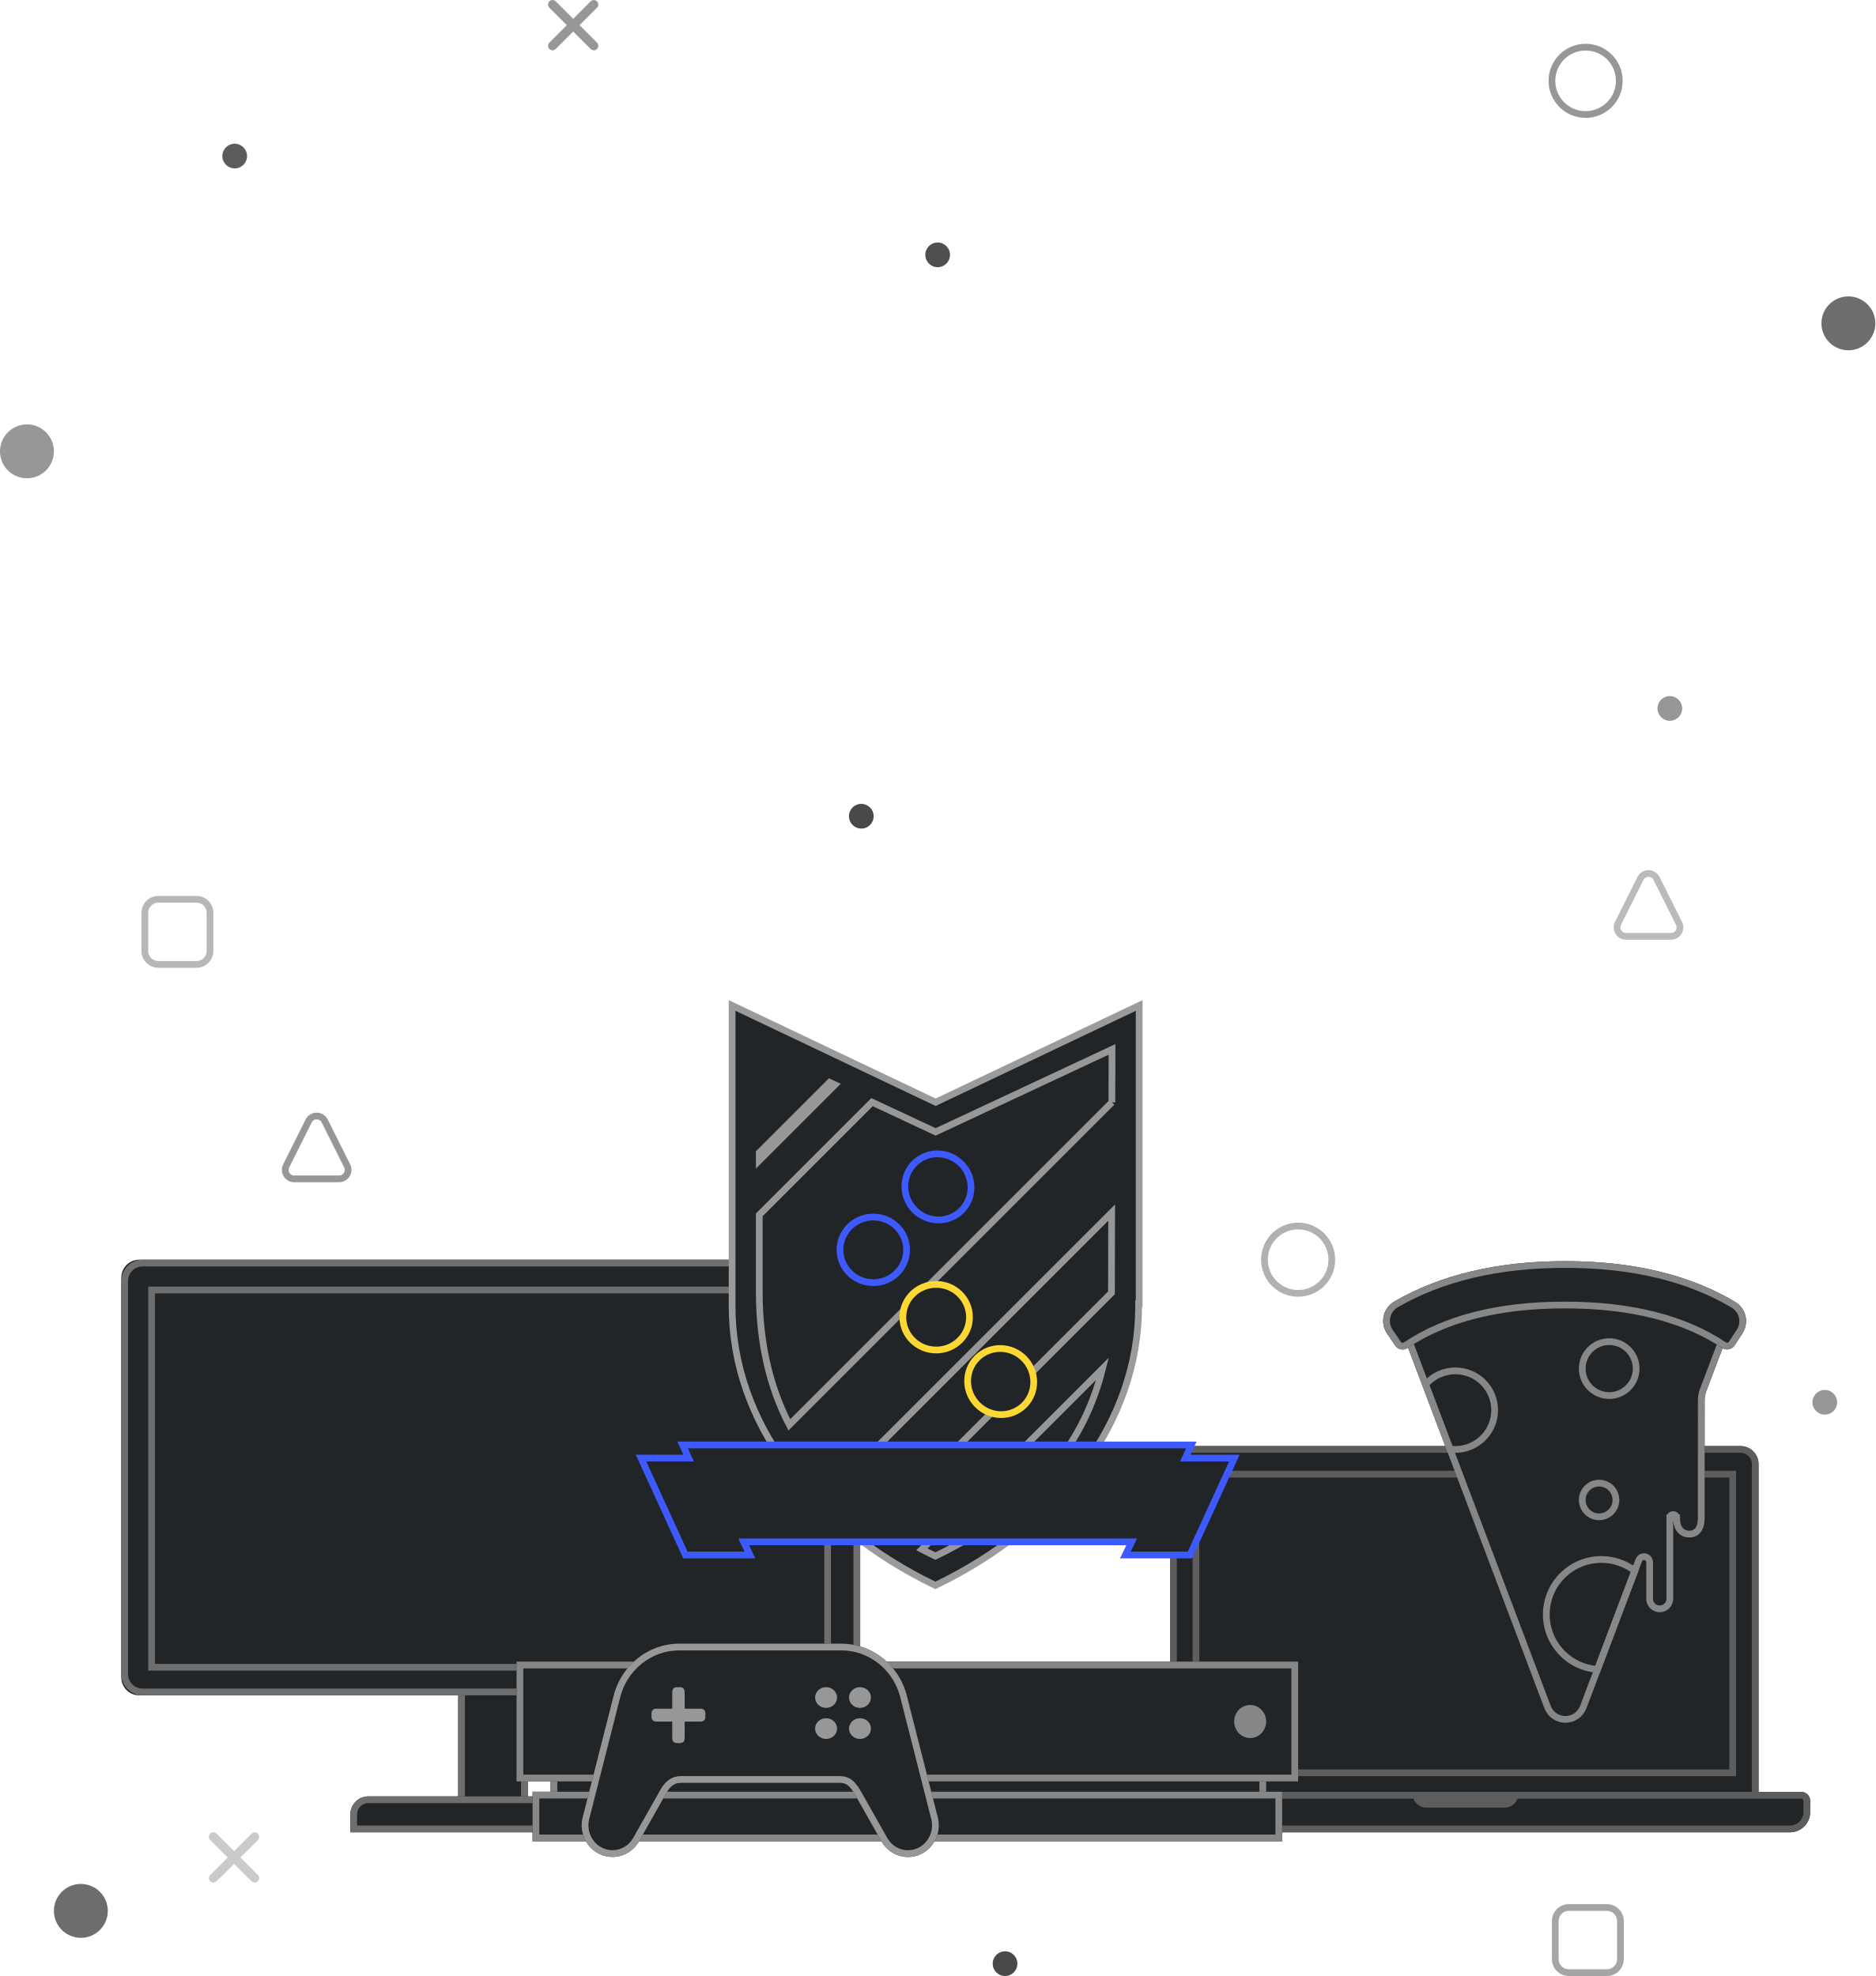
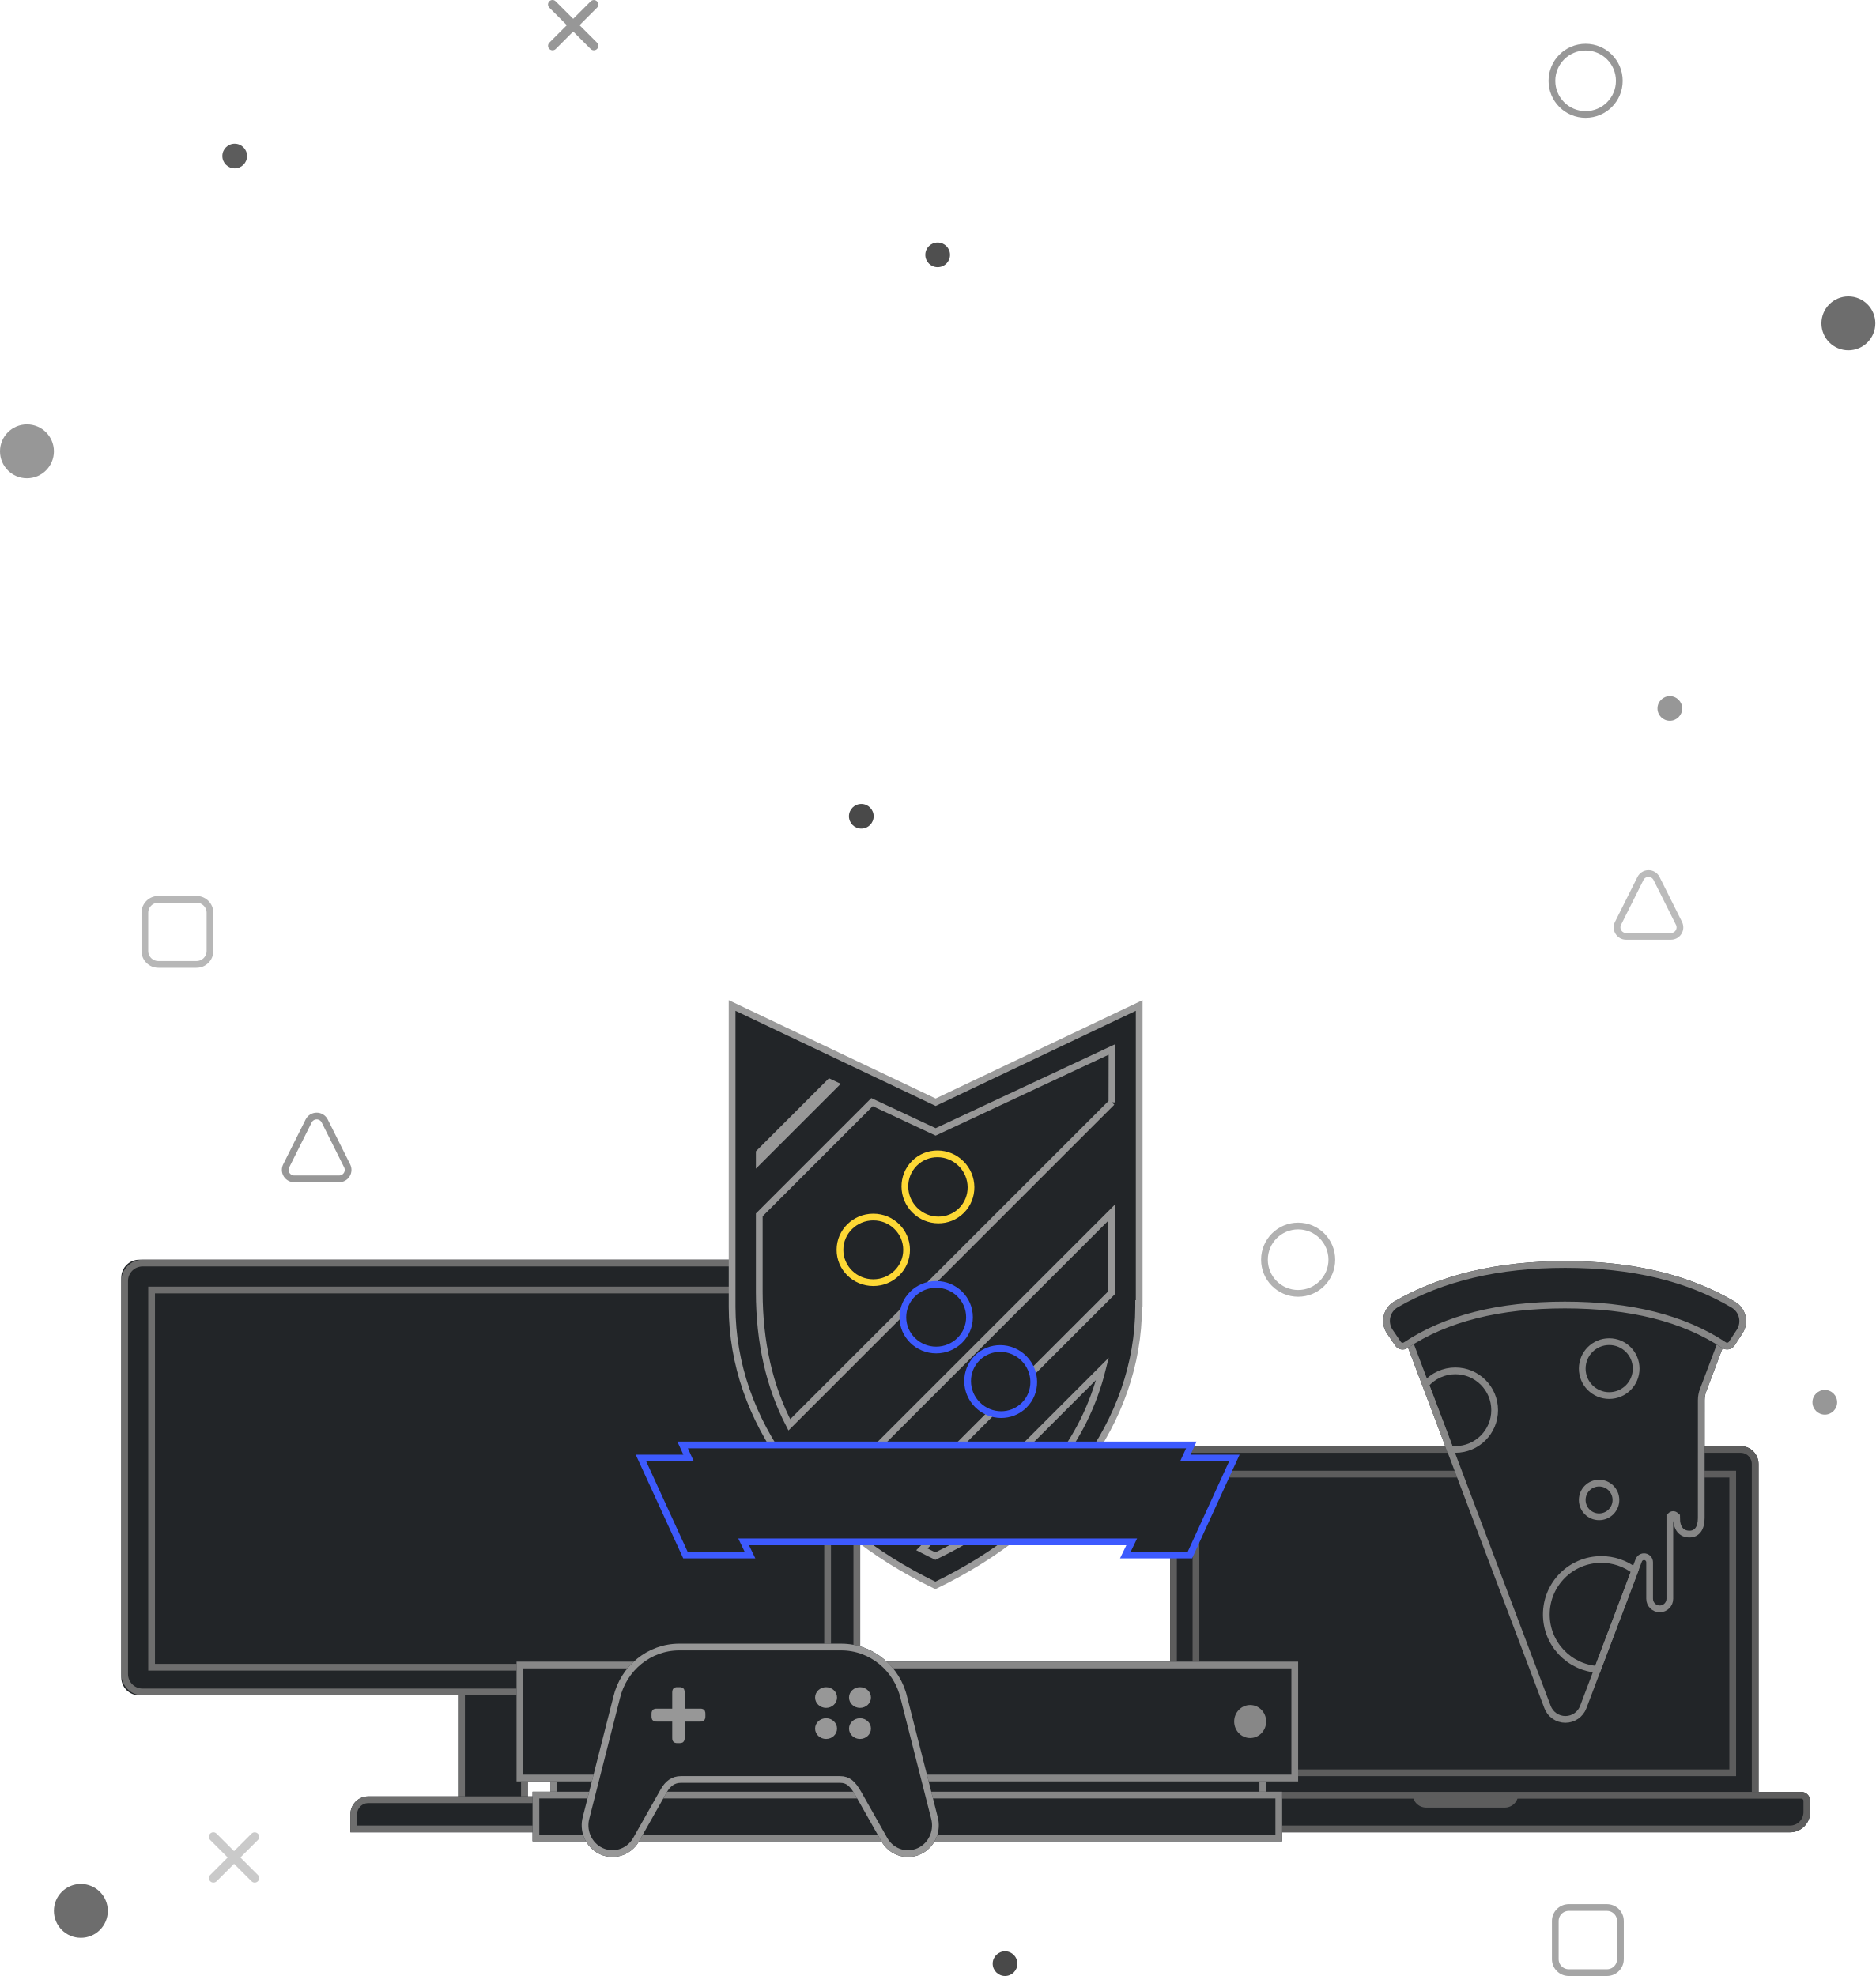
<svg xmlns="http://www.w3.org/2000/svg" width="835" height="880">
  <g id="Page-1" fill="none" fill-rule="evenodd">
    <g id="combined" transform="translate(0 -1)">
      <g id="screen" transform="translate(54 562)">
        <g id="a-link" fill="#222528" fill-rule="nonzero" transform="translate(150 183)">
          <path id="a" d="M0 0h31v63H0z" />
        </g>
        <path stroke="#6E6E6E" stroke-width="3" d="M151.5 184.5h28v60h-28z" />
        <g id="b-link" fill="#222528" fill-rule="nonzero" transform="translate(102 239)">
          <path id="b" d="M8 0h109a8 8 0 0 1 8 8v8H0V8a8 8 0 0 1 8-8z" />
        </g>
        <path stroke="#6E6E6E" stroke-width="3" d="M103.5 253.5h122V247a6.5 6.5 0 0 0-6.5-6.5H110a6.5 6.5 0 0 0-6.5 6.5v6.5z" />
        <g id="Group">
          <g id="c-link" fill="#222528" fill-rule="nonzero">
            <rect id="c" width="329" height="194" rx="8" />
          </g>
          <rect id="Rectangle-path" width="326" height="191" x="1.5" y="1.5" stroke="#6E6E6E" stroke-width="3" rx="8" />
        </g>
        <path stroke="#6E6E6E" stroke-width="3" d="M13.5 13.5h301v168h-301z" />
      </g>
      <g id="laptop" transform="translate(499 645)">
        <g id="a-link" fill="#222528" fill-rule="nonzero" transform="translate(22)">
          <path id="a" d="M8 0h246a8 8 0 0 1 8 8v149H0V8a8 8 0 0 1 8-8z" />
        </g>
        <path stroke="#5D5D5D" stroke-width="3" d="M23.5 155.5h259V8a6.5 6.5 0 0 0-6.5-6.5H30A6.5 6.5 0 0 0 23.5 8v147.5z" />
        <g id="b-link" fill="#222528" fill-rule="nonzero" transform="translate(0 154)">
          <path id="b" d="M4 0h299a4 4 0 0 1 4 4v5a9 9 0 0 1-9 9H9a9 9 0 0 1-9-9V4a4 4 0 0 1 4-4z" />
        </g>
        <path stroke="#5D5D5D" stroke-width="3" d="M4 155.5a2.5 2.5 0 0 0-2.5 2.5v5a7.5 7.5 0 0 0 7.5 7.5h289a7.5 7.5 0 0 0 7.5-7.5v-5a2.5 2.5 0 0 0-2.5-2.5H4zm29.5-143h239v133h-239v-133z" />
        <path fill="#5D5D5D" fill-rule="nonzero" d="M130 155h47a6 6 0 0 1-6 6h-35a6 6 0 0 1-6-6z" />
      </g>
      <g id="shield" stroke-width="3" transform="translate(285 448)">
        <path fill="#222528" stroke="#9B9B9B" d="M40.976 134.918v.123c.11 50.71 34.615 97.05 90.5 124.013 55.885-26.962 90.39-73.302 90.5-124.013l.003-1.496h.248V.775L131.6 43.878 40.976.775v134.143z" />
        <path stroke="#979797" d="M86.785 36.114l-2.371-1.11-31.346 31.347v3.48l33.717-33.717zm97.69 169.806c10.283-12.786 17.387-27.211 21.418-43.363l-80.427 80.427a210.195 210.195 0 0 0 6.01 3.018c13.186-6.361 24.64-13.522 34.41-21.494l18.589-18.588zm25.408-77.157v-.248l.082-35.495L87.284 215.7c5.76 5.741 12.27 11.112 19.543 16.118l103.056-103.055zm.193-84.832l.054-23.592-78.53 36.746-28.33-13.256-50.203 50.203v34.483c.048 22.24 4.465 41.86 13.392 59.032L210.076 43.93v.001z" />
        <path fill="#222528" stroke="#3D5AFE" d="M245.443 196.5H18.937l2.68 5.85H.41l19.765 43.15H48.92l-2.82-5.85h172.8l-2.82 5.85h28.745l19.765-43.15h-21.827z" />
-         <path id="dot-4" fill="#222528" stroke="#FDD835" d="M160.81 182.98c8.198 0 14.835-6.546 14.835-14.61 0-8.066-6.637-14.61-14.835-14.61s-14.835 6.544-14.835 14.61c0 8.064 6.637 14.61 14.835 14.61z" transform="rotate(45 160.807 168.016)" />
-         <path id="dot-3" fill="#222528" stroke="#FDD835" d="M131.835 154.22c8.198 0 14.836-6.546 14.836-14.61 0-8.065-6.638-14.61-14.836-14.61-8.197 0-14.835 6.545-14.835 14.61 0 8.064 6.638 14.61 14.835 14.61z" />
-         <path id="dot-2" fill="#222528" stroke="#3D5AFE" d="M103.835 124.222c8.198 0 14.835-6.546 14.835-14.61 0-8.065-6.637-14.612-14.835-14.612S89 101.547 89 109.611c0 8.065 6.637 14.611 14.835 14.611z" />
-         <path id="dot-1" fill="#222528" stroke="#3D5AFE" d="M132.725 95.946c8.197 0 14.835-6.546 14.835-14.61 0-8.065-6.638-14.611-14.835-14.611-8.198 0-14.836 6.546-14.836 14.61 0 8.065 6.638 14.611 14.836 14.611z" transform="rotate(45 132.375 81.338)" />
+         <path id="dot-4" fill="#222528" stroke="#3D5AFE" d="M160.81 182.98c8.198 0 14.835-6.546 14.835-14.61 0-8.066-6.637-14.61-14.835-14.61s-14.835 6.544-14.835 14.61c0 8.064 6.637 14.61 14.835 14.61z" transform="rotate(45 160.807 168.016)" />
+         <path id="dot-3" fill="#222528" stroke="#3D5AFE" d="M131.835 154.22c8.198 0 14.836-6.546 14.836-14.61 0-8.065-6.638-14.61-14.836-14.61-8.197 0-14.835 6.545-14.835 14.61 0 8.064 6.638 14.61 14.835 14.61z" />
+         <path id="dot-2" fill="#222528" stroke="#FDD835" d="M103.835 124.222c8.198 0 14.835-6.546 14.835-14.61 0-8.065-6.637-14.612-14.835-14.612S89 101.547 89 109.611c0 8.065 6.637 14.611 14.835 14.611z" />
+         <path id="dot-1" fill="#222528" stroke="#FDD835" d="M132.725 95.946c8.197 0 14.835-6.546 14.835-14.61 0-8.065-6.638-14.611-14.835-14.611-8.198 0-14.836 6.546-14.836 14.61 0 8.065 6.638 14.611 14.836 14.611z" transform="rotate(45 132.375 81.338)" />
      </g>
      <g id="dot-bg" fill-rule="nonzero" transform="translate(0 65)">
        <circle id="dot-1" cx="12" cy="137" r="12" fill="#979797" />
        <circle id="dot-2" cx="104.5" cy="5.5" r="5.5" fill="#5C5C5C" />
        <circle id="dot-3" cx="743.5" cy="251.5" r="5.5" fill="#979797" />
        <circle id="dot-4" cx="383.5" cy="299.5" r="5.5" fill="#494949" />
        <circle id="dot-5" cx="417.5" cy="49.5" r="5.5" fill="#4F4F4F" />
        <circle id="dot-6" cx="823" cy="80" r="12" fill="#6D6D6D" />
        <circle id="dot-7" cx="36" cy="787" r="12" fill="#6D6D6D" />
        <circle id="dot-8" cx="812.5" cy="560.5" r="5.5" fill="#979797" />
        <circle id="dot-9" cx="447.5" cy="810.5" r="5.5" fill="#494949" />
      </g>
      <g id="pizza" transform="translate(615 562)">
        <g id="a-link" fill="#222528" fill-rule="nonzero" transform="translate(10 8)">
          <path id="a" d="M142.909 28.959a10 10 0 0 0-4.84-12.46C116.759 5.721 94.562.332 71.479.332 48.431.332 26.54 5.704 5.808 16.45a10 10 0 0 0-4.752 12.415l61.59 162.897c1.953 5.166 7.725 7.77 12.89 5.817a10 10 0 0 0 5.818-5.817l24.71-65.356a1 1 0 0 1 1.936.353V143a6 6 0 0 0 12 0v-36c0 5.333 2.677 8.698 7.24 8.698 4.564 0 6.76-3.737 6.746-8.698l.013-52.47a11 11 0 0 1 .711-3.887l8.199-21.684z" />
        </g>
        <path stroke="#878787" stroke-width="3" d="M151.506 36.428a8.5 8.5 0 0 0-4.115-10.59C126.29 15.163 104.325 9.831 81.48 9.831c-22.807 0-44.461 5.314-64.98 15.95a8.5 8.5 0 0 0-4.04 10.552l61.59 162.898a8.5 8.5 0 0 0 15.902 0l24.71-65.357a2.5 2.5 0 0 1 4.839.884V151a4.5 4.5 0 0 0 9 0v-36h3c0 4.617 2.122 7.198 5.74 7.198 3.363 0 5.259-2.637 5.246-7.198l.013-52.47c0-1.51.274-3.006.808-4.418l8.199-21.684h-.001z" />
        <path fill="#878787" fill-rule="nonzero" d="M133 115a3 3 0 0 0-6 0h6z" />
        <g id="b-link" fill="#222528" fill-rule="nonzero">
          <path id="b" d="M81.912.634c30.067 0 55.281 6.042 75.643 18.125 4.75 2.818 6.315 8.953 3.497 13.703a10 10 0 0 1-.227.364l-3.478 5.327a4 4 0 0 1-5.562 1.145c-17.681-11.746-41.025-17.62-70.033-17.62-29.032 0-52.366 5.884-70.002 17.65a4 4 0 0 1-5.532-1.085l-3.65-5.39c-3.096-4.572-1.9-10.79 2.674-13.887a10 10 0 0 1 .603-.377C26.553 6.619 51.909.634 81.912.634z" />
        </g>
        <path stroke="#878787" stroke-width="3" d="M81.912 2.134c-29.753 0-54.851 5.924-75.317 17.753a8.5 8.5 0 0 0-2.784 12.126L7.46 37.4a2.5 2.5 0 0 0 3.457.678c17.906-11.945 41.526-17.9 70.834-17.9 29.283 0 52.913 5.945 70.863 17.87a2.5 2.5 0 0 0 3.476-.716l3.478-5.327a8.5 8.5 0 0 0-2.78-11.957C136.676 8.113 111.725 2.134 81.913 2.134h-.001zM30.609 84.338A17.67 17.67 0 0 0 33 84.5c9.665 0 17.5-7.835 17.5-17.5S42.665 49.5 33 49.5a17.456 17.456 0 0 0-13.263 6.083l10.872 28.755zm82.286 54.208A24.385 24.385 0 0 0 98 133.5c-13.531 0-24.5 10.969-24.5 24.5 0 12.936 10.04 23.568 22.799 24.442l16.596-43.896z" />
        <circle id="Oval" cx="97" cy="107" r="7.5" stroke="#878787" stroke-width="3" />
        <circle id="Oval" cx="101.5" cy="48.5" r="12" stroke="#878787" stroke-width="3" />
      </g>
      <g id="console" transform="translate(230 733)">
        <g id="a-link" fill="#222528" fill-rule="nonzero" transform="translate(15 50)">
          <path id="a" d="M.13.299h318.629v22.069H.13z" />
        </g>
        <path stroke="#878787" stroke-width="3" d="M16.63 51.799h315.629v19.069H16.63z" />
        <g id="b-link" fill="#222528" fill-rule="nonzero" transform="translate(0 8)">
          <path id="b" d="M0 0h348v53.333H0z" />
        </g>
        <path stroke="#878787" stroke-width="3" d="M1.5 9.5h345v50.333H1.5z" />
        <g id="c-link" fill="#222528" fill-rule="nonzero" transform="translate(7 65)">
          <path id="c" d="M.12.931h333.76V23H.12z" />
        </g>
        <path stroke="#878787" stroke-width="3" d="M8.62 67.431h330.76V86.5H8.62z" />
        <ellipse id="Oval" cx="326.639" cy="34.667" fill="#878787" fill-rule="nonzero" rx="7.12" ry="7.356" />
        <g id="d-link" fill="#222528" fill-rule="nonzero" transform="translate(29)">
          <path id="d" d="M115.066 61.979h-70.91c-3.065 0-4.97 1.893-6.346 4.324L25.58 87.929c-3.786 6.737-12.169 9.046-18.724 5.156-5.558-3.297-8.018-9.99-6.333-16.056l13.583-53.392C17.317 10.071 29.218 0 43.406 0h72.189c14.303 0 26.281 10.235 29.377 23.967l13.505 53.088c1.685 6.066-.775 12.758-6.333 16.055-6.555 3.89-14.938 1.582-18.723-5.155l-11.587-20.503c-1.997-3.533-3.73-5.473-6.768-5.473z" />
        </g>
        <path stroke="#979797" stroke-width="3" d="M144.066 60.479c3.47 0 5.6 1.857 8.073 6.235l11.59 20.506c3.374 6.007 10.823 8.058 16.65 4.6 4.885-2.898 7.185-8.848 5.645-14.396l-13.515-53.127C169.519 11.037 157.988 1.5 144.595 1.5H72.407c-13.279 0-24.739 9.376-27.848 22.507L30.968 77.431c-1.532 5.516.768 11.465 5.653 14.364 5.827 3.458 13.276 1.407 16.653-4.604l12.23-21.627c1.842-3.256 4.27-5.085 7.652-5.085h70.91z" />
        <path stroke="#979797" stroke-width="3" d="M70.814 21.772v8.675h-8.41c-.465 0-.555.019-.643.067a.213.213 0 0 0-.092.1c-.057.111-.08.23-.08.736v.94c0 .507.023.626.08.737a.22.22 0 0 0 .092.1c.088.048.178.067.643.067h8.41v8.675c0 .506.022.625.08.736a.22.22 0 0 0 .092.1c.087.048.178.067.642.067h.906c.464 0 .555-.019.642-.067a.213.213 0 0 0 .092-.1c.058-.111.08-.23.08-.736v-8.675h8.41c.465 0 .555-.019.643-.067a.213.213 0 0 0 .092-.1c.057-.111.08-.23.08-.737v-.94c0-.506-.023-.625-.08-.736a.213.213 0 0 0-.092-.1c-.088-.048-.178-.067-.643-.067h-8.41v-8.675c0-.506-.022-.625-.08-.736a.213.213 0 0 0-.092-.1c-.087-.049-.178-.067-.642-.067h-.906c-.464 0-.555.018-.642.067a.213.213 0 0 0-.092.1c-.058.11-.08.23-.08.736z" />
        <ellipse id="Oval" cx="137.813" cy="23.981" fill="#979797" fill-rule="nonzero" rx="4.885" ry="4.612" />
        <ellipse id="Oval" cx="152.913" cy="23.981" fill="#979797" fill-rule="nonzero" rx="4.885" ry="4.612" />
        <ellipse id="Oval" cx="137.813" cy="37.816" fill="#979797" fill-rule="nonzero" rx="4.885" ry="4.612" />
        <ellipse id="Oval" cx="152.913" cy="37.816" fill="#979797" fill-rule="nonzero" rx="4.885" ry="4.612" />
      </g>
      <circle id="Oval" cx="706" cy="37" r="15" stroke="#979797" stroke-width="3" />
      <rect id="Rectangle-path" width="29" height="29" x="692.5" y="850.5" stroke="#979797" stroke-width="3" opacity=".86" rx="6" />
      <path stroke="#979797" stroke-width="3" d="M737.577 392.222l9.995 19.99a4 4 0 0 1-3.578 5.788h-19.989a4 4 0 0 1-3.578-5.789l9.995-19.989a4 4 0 0 1 7.155 0z" opacity=".65" />
      <circle id="Oval" cx="578" cy="562" r="15" stroke="#979797" stroke-width="3" opacity=".75" />
      <g id="cross-bg" fill="#979797" fill-rule="nonzero" opacity=".51" transform="translate(92 816)">
        <path d="M4.435 1.607L22.82 19.99a2 2 0 1 1-2.829 2.829L1.607 4.435a2 2 0 1 1 2.828-2.828z" />
        <path d="M4.435 22.82a2 2 0 1 1-2.828-2.83L19.99 1.607a2 2 0 1 1 2.829 2.828L4.435 22.82z" />
      </g>
      <g id="cross-bg" fill="#979797" fill-rule="nonzero" transform="translate(243)">
        <path d="M4.435 1.607L22.82 19.99a2 2 0 1 1-2.829 2.829L1.607 4.435a2 2 0 1 1 2.828-2.828z" />
        <path d="M4.435 22.82a2 2 0 1 1-2.828-2.83L19.99 1.607a2 2 0 1 1 2.829 2.828L4.435 22.82z" />
      </g>
      <rect id="Rectangle-path" width="29" height="29" x="64.5" y="401.5" stroke="#979797" stroke-width="3" opacity=".69" rx="6" />
      <path stroke="#979797" stroke-width="3" d="M144.577 500.222l9.995 19.99a4 4 0 0 1-3.578 5.788h-19.989a4 4 0 0 1-3.578-5.789l9.995-19.989a4 4 0 0 1 7.155 0z" />
    </g>
  </g>
</svg>
